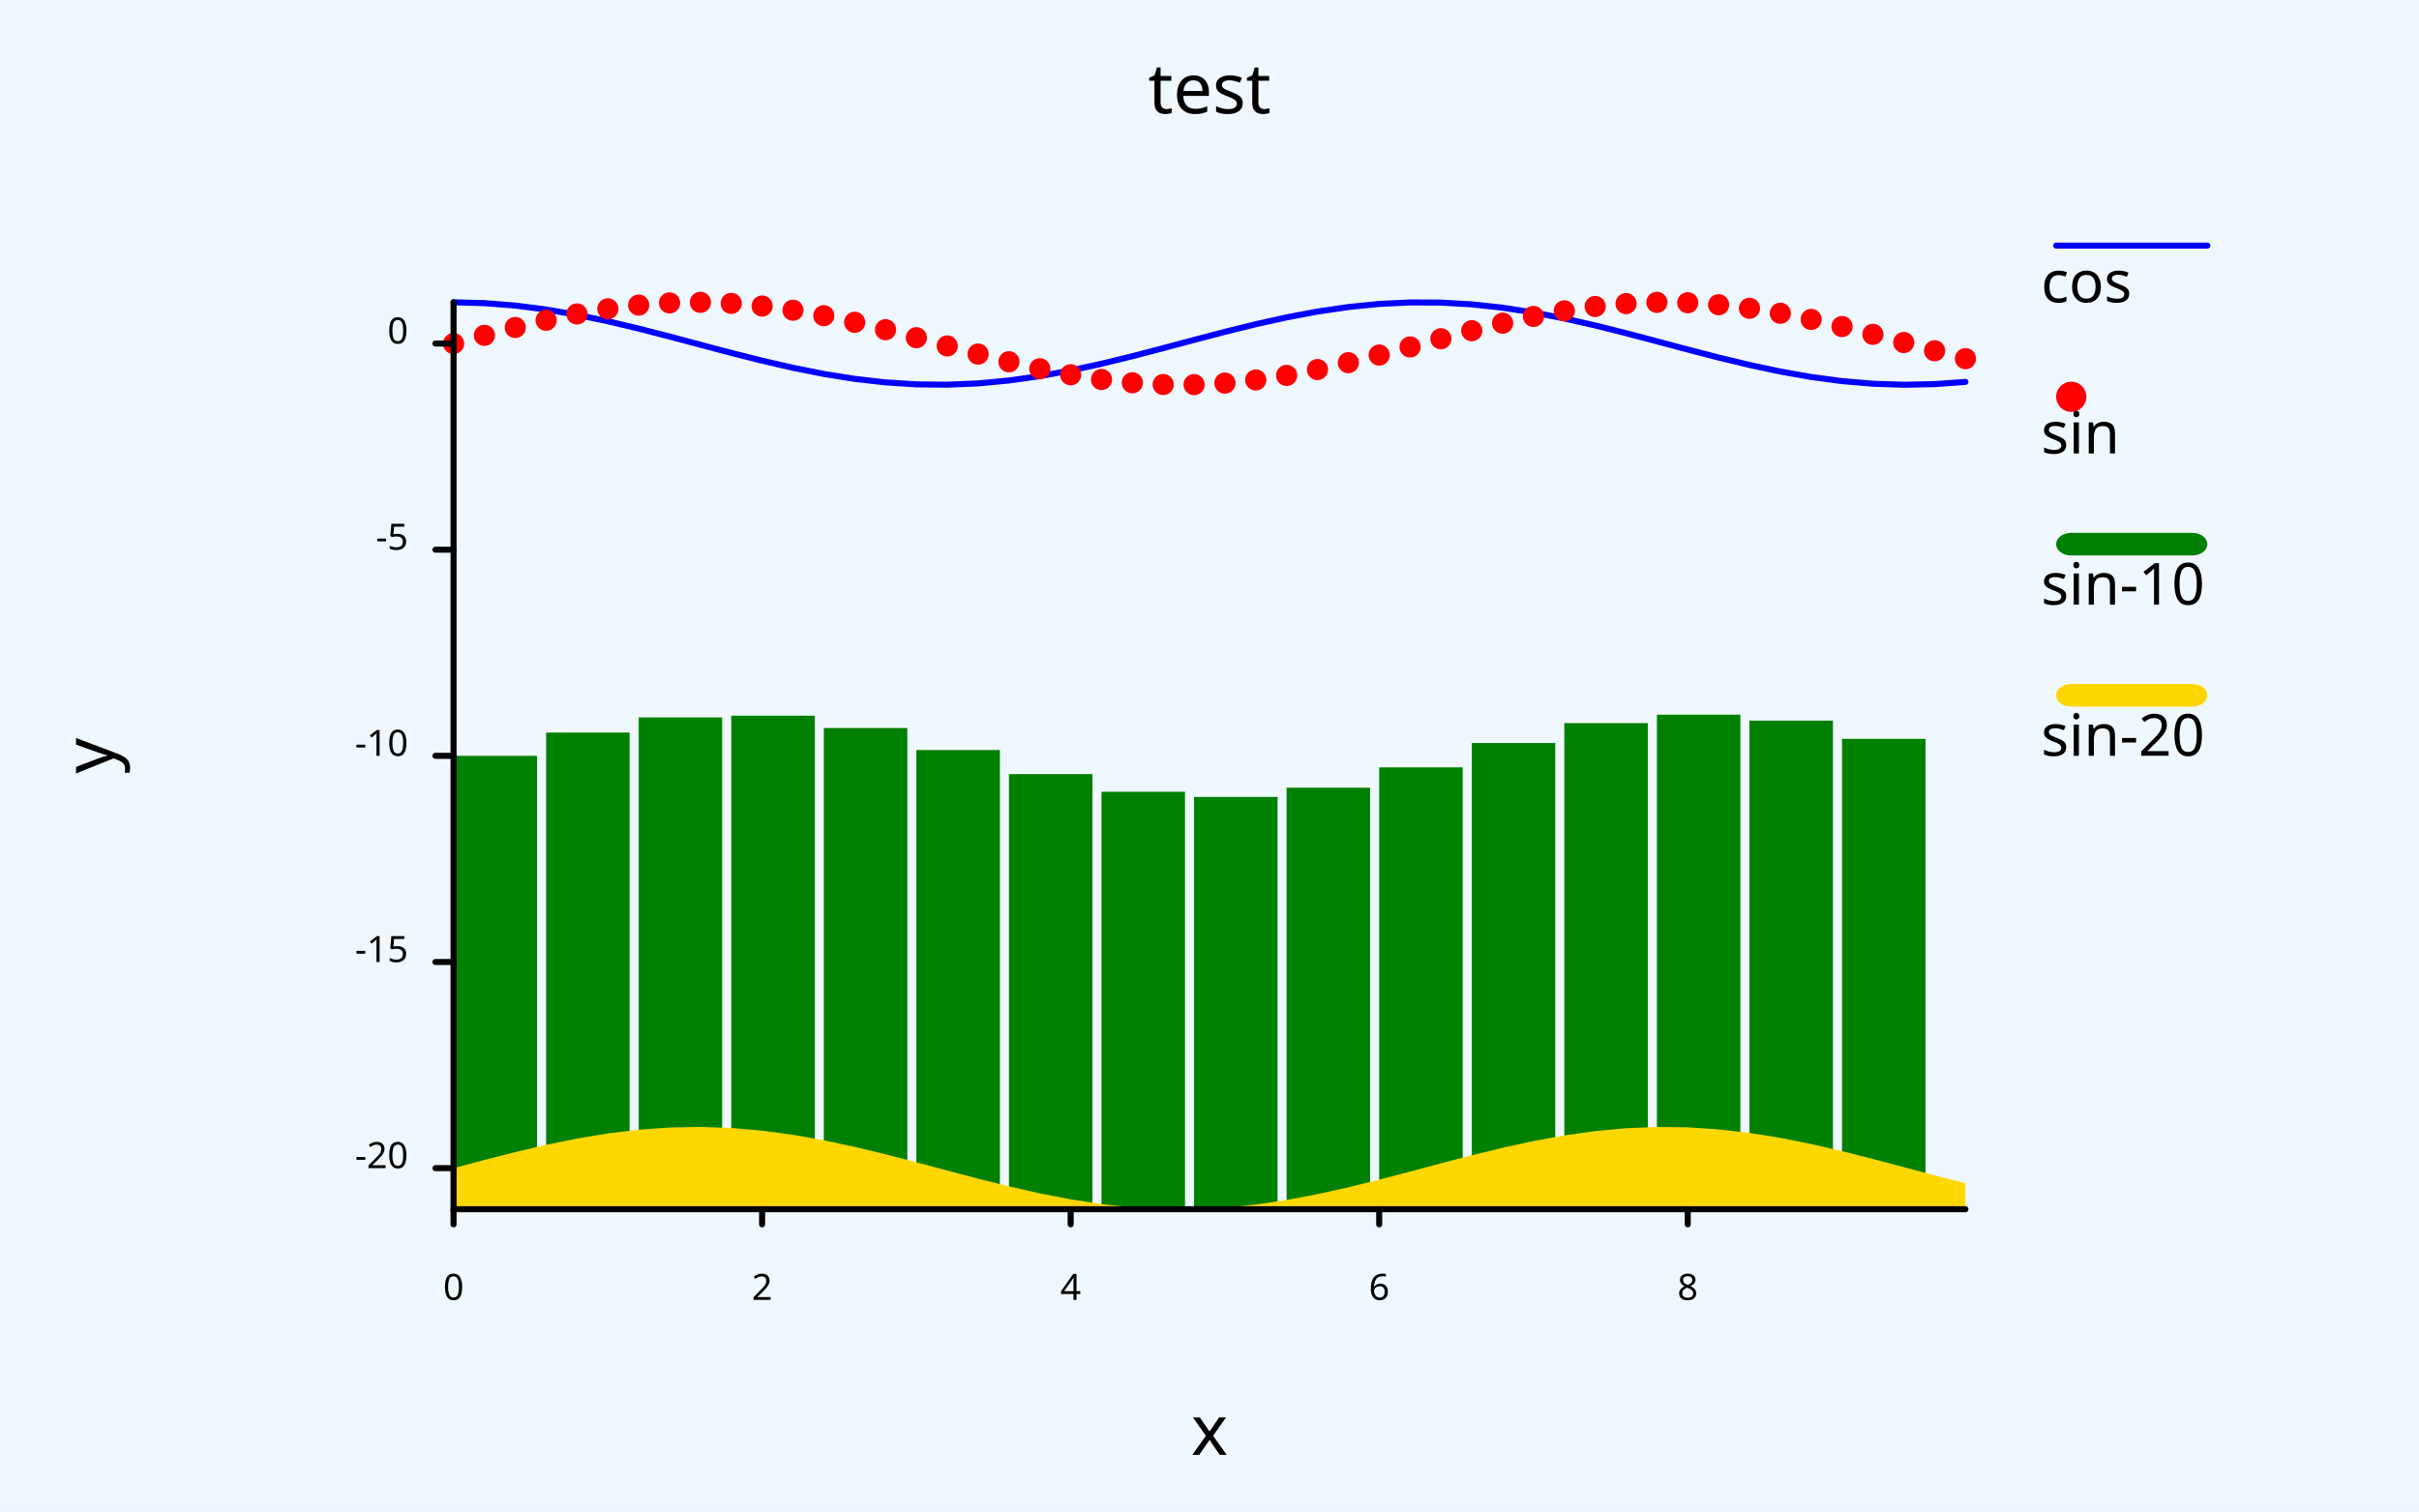
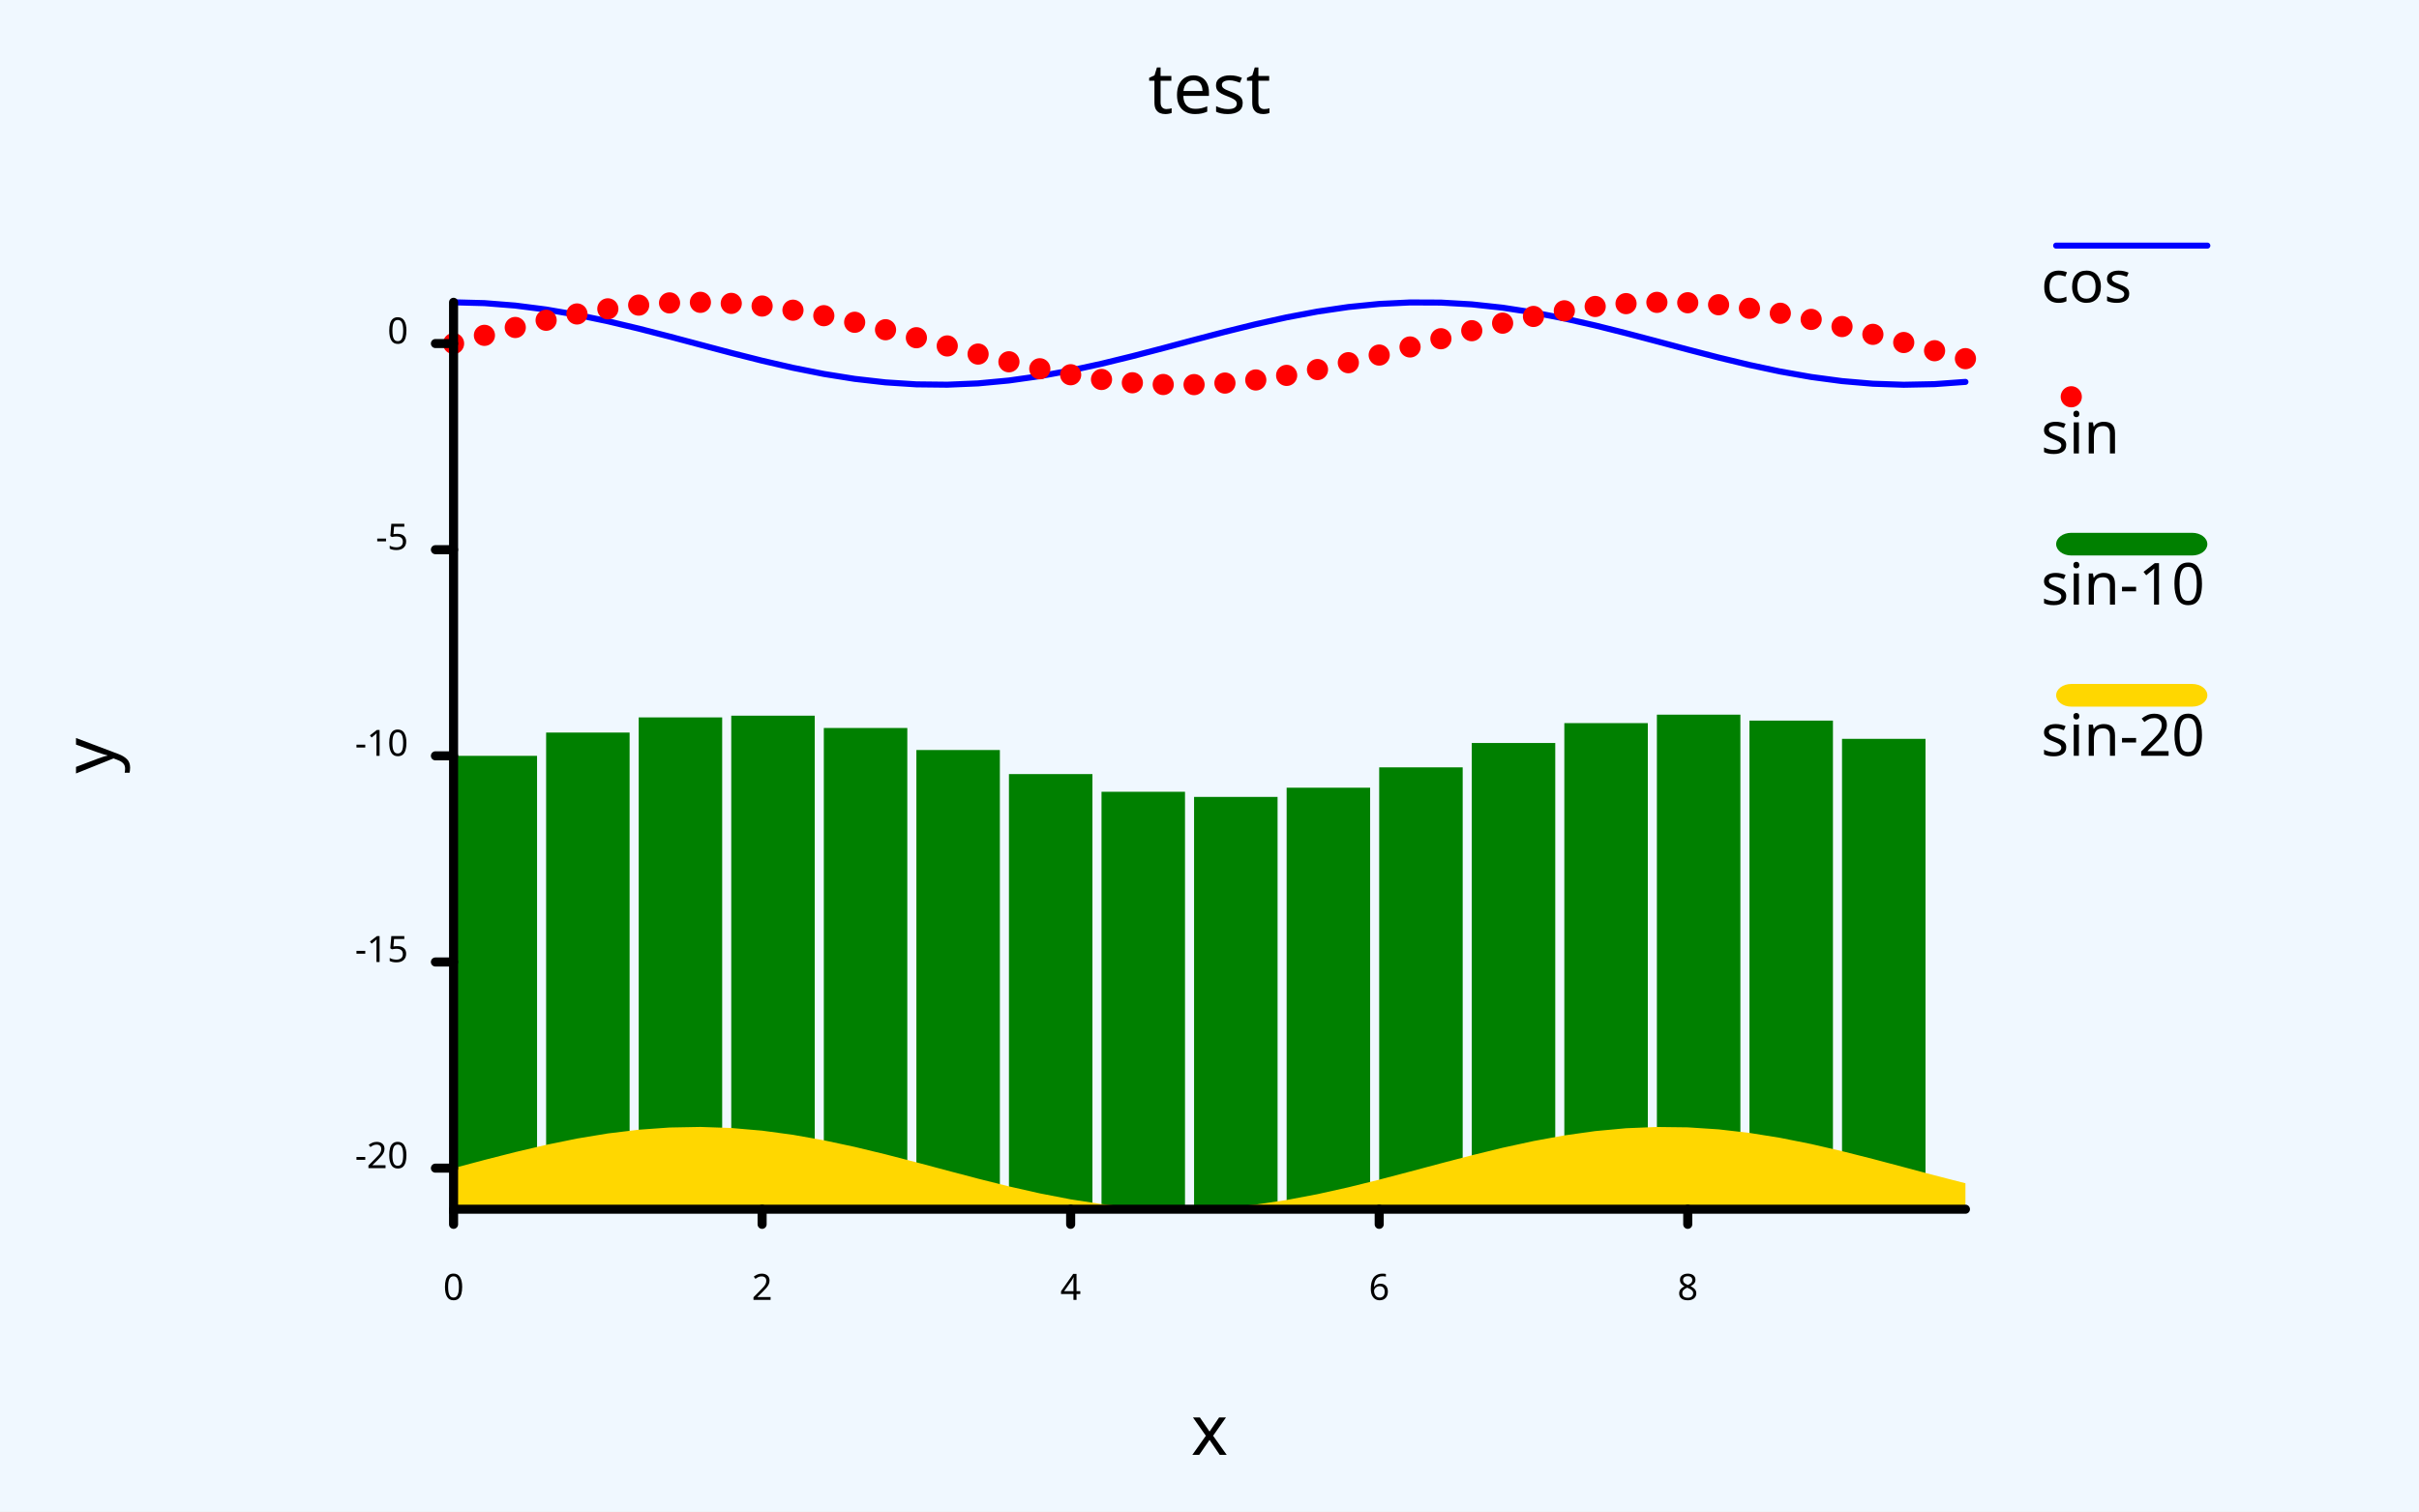
<svg xmlns="http://www.w3.org/2000/svg" width="800" class="poloto" height="500" viewBox="0 0 800 500">
-   <style>.poloto {stroke-linecap:round;font-family: sans-serif;stroke-width:2;}.scatter{stroke-width:7}.poloto_text{fill: black;}.poloto_axis_lines{stroke: black;stoke-width:3;fill:none}.poloto_background{fill: aliceblue;}.poloto0stroke{stroke:  blue;}.poloto1stroke{stroke:  red;}.poloto2stroke{stroke:  green;}.poloto3stroke{stroke:  gold;}.poloto4stroke{stroke:  aqua;}.poloto5stroke{stroke:  brown;}.poloto6stroke{stroke:  lime;}.poloto7stroke{stroke:  chocolate;}.poloto0fill{fill:blue;}.poloto1fill{fill:red;}.poloto2fill{fill:green;}.poloto3fill{fill:gold;}.poloto4fill{fill:aqua;}.poloto5fill{fill:brown;}.poloto6fill{fill:lime;}.poloto7fill{fill:chocolate;}</style>
+   <style>.poloto {
+     stroke-linecap:round;
+     font-family: sans-serif;
+     stroke-width:2;
+     }
+     .scatter{stroke-width:7}
+     .poloto_text{fill: black;}
+     .poloto_axis_lines{stroke: black;stroke-width:3;fill:none}
+     .poloto_background{fill: aliceblue;}
+     .poloto0stroke{stroke:  blue;}
+     .poloto1stroke{stroke:  red;}
+     .poloto2stroke{stroke:  green;}
+     .poloto3stroke{stroke:  gold;}
+     .poloto4stroke{stroke:  aqua;}
+     .poloto5stroke{stroke:  brown;}
+     .poloto6stroke{stroke:  lime;}
+     .poloto7stroke{stroke:  chocolate;}
+     .poloto0fill{fill:blue;}
+     .poloto1fill{fill:red;}
+     .poloto2fill{fill:green;}
+     .poloto3fill{fill:gold;}
+     .poloto4fill{fill:aqua;}
+     .poloto5fill{fill:brown;}
+     .poloto6fill{fill:lime;}
+     .poloto7fill{fill:chocolate;}</style>
  <rect class="poloto_background" fill="white" x="0" y="0" width="800" height="500" />
  <text class="poloto_text" alignment-baseline="middle" text-anchor="start" font-size="large" x="675" y="100">cos</text>
  <line class="poloto0stroke" stroke="black" x1="680" x2="730" y1="81.25" y2="81.25" />
  <path class="poloto0stroke" fill="none" stroke="black" d=" M 150 100 L 160.204 100.272 L 170.408 101.077 L 180.612 102.382 L 190.816 104.137 L 201.02 106.27 L 211.224 108.697 L 221.429 111.321 L 231.633 114.037 L 241.837 116.737 L 252.041 119.314 L 262.245 121.665 L 272.449 123.696 L 282.653 125.326 L 292.857 126.489 L 303.061 127.141 L 313.265 127.254 L 323.469 126.825 L 333.673 125.869 L 343.878 124.427 L 354.082 122.554 L 364.286 120.325 L 374.49 117.83 L 384.694 115.168 L 394.898 112.445 L 405.102 109.77 L 415.306 107.249 L 425.51 104.982 L 435.714 103.061 L 445.918 101.561 L 456.122 100.543 L 466.327 100.047 L 476.531 100.093 L 486.735 100.679 L 496.939 101.781 L 507.143 103.356 L 517.347 105.342 L 527.551 107.658 L 537.755 110.212 L 547.959 112.903 L 558.163 115.623 L 568.367 118.264 L 578.571 120.721 L 588.776 122.896 L 598.98 124.701 L 609.184 126.065 L 619.388 126.934 L 629.592 127.273 L 639.796 127.069 L 650 126.329" />
  <text class="poloto_text" alignment-baseline="middle" text-anchor="start" font-size="large" x="675" y="150">sin</text>
-   <circle class="poloto1fill" cx="685" cy="131.25" r="5" />
+   <line class="scatter poloto1stroke" stroke="black" x1="685" x2="685" y1="131.25" y2="131.25" />
  <path class="scatter poloto1stroke" d=" M 150 113.639 h 0 M 160.204 110.929 h 0 M 170.408 108.328 h 0 M 180.612 105.938 h 0 M 190.816 103.855 h 0 M 201.02 102.162 h 0 M 211.224 100.927 h 0 M 221.429 100.198 h 0 M 231.633 100.006 h 0 M 241.837 100.357 h 0 M 252.041 101.237 h 0 M 262.245 102.612 h 0 M 272.449 104.426 h 0 M 282.653 106.608 h 0 M 292.857 109.07 h 0 M 303.061 111.714 h 0 M 313.265 114.435 h 0 M 323.469 117.124 h 0 M 333.673 119.674 h 0 M 343.878 121.984 h 0 M 354.082 123.961 h 0 M 364.286 125.526 h 0 M 374.49 126.617 h 0 M 384.694 127.191 h 0 M 394.898 127.225 h 0 M 405.102 126.717 h 0 M 415.306 125.688 h 0 M 425.51 124.178 h 0 M 435.714 122.248 h 0 M 445.918 119.975 h 0 M 456.122 117.45 h 0 M 466.327 114.772 h 0 M 476.531 112.049 h 0 M 486.735 109.39 h 0 M 496.939 106.9 h 0 M 507.143 104.678 h 0 M 517.347 102.814 h 0 M 527.551 101.381 h 0 M 537.755 100.438 h 0 M 547.959 100.02 h 0 M 558.163 100.145 h 0 M 568.367 100.808 h 0 M 578.571 101.983 h 0 M 588.776 103.622 h 0 M 598.98 105.661 h 0 M 609.184 108.018 h 0 M 619.388 110.599 h 0 M 629.592 113.301 h 0 M 639.796 116.016 h 0 M 650 118.637 h 0" />
  <text class="poloto_text" alignment-baseline="middle" text-anchor="start" font-size="large" x="675" y="200">sin-10</text>
  <rect class="poloto2fill" x="680" y="176.25" width="50" height="7.5" rx="5" ry="5" />
  <g class="poloto2fill">
    <rect x="150" y="250.026" width="27.612" height="149.974" />
    <rect x="180.612" y="242.325" width="27.612" height="157.675" />
    <rect x="211.224" y="237.314" width="27.612" height="162.686" />
    <rect x="241.837" y="236.744" width="27.612" height="163.256" />
    <rect x="272.449" y="240.814" width="27.612" height="159.186" />
    <rect x="303.061" y="248.101" width="27.612" height="151.899" />
    <rect x="333.673" y="256.062" width="27.612" height="143.938" />
    <rect x="364.286" y="261.913" width="27.612" height="138.087" />
    <rect x="394.898" y="263.613" width="27.612" height="136.387" />
    <rect x="425.51" y="260.566" width="27.612" height="139.434" />
    <rect x="456.122" y="253.837" width="27.612" height="146.163" />
    <rect x="486.735" y="245.777" width="27.612" height="154.223" />
    <rect x="517.347" y="239.202" width="27.612" height="160.798" />
    <rect x="547.959" y="236.407" width="27.612" height="163.593" />
    <rect x="578.571" y="238.371" width="27.612" height="161.629" />
    <rect x="609.184" y="244.405" width="27.612" height="155.595" />
  </g>
  <text class="poloto_text" alignment-baseline="middle" text-anchor="start" font-size="large" x="675" y="250">sin-20</text>
  <rect class="poloto3fill" x="680" y="226.25" width="50" height="7.5" rx="5" ry="5" />
  <path class="poloto3fill" d=" M 150 400 L 150 386.414 L 160.204 383.704 L 170.408 381.102 L 180.612 378.713 L 190.816 376.63 L 201.02 374.937 L 211.224 373.702 L 221.429 372.973 L 231.633 372.781 L 241.837 373.132 L 252.041 374.012 L 262.245 375.387 L 272.449 377.201 L 282.653 379.383 L 292.857 381.845 L 303.061 384.489 L 313.265 387.21 L 323.469 389.899 L 333.673 392.449 L 343.878 394.759 L 354.082 396.735 L 364.286 398.301 L 374.49 399.392 L 384.694 399.966 L 394.898 400 L 405.102 399.492 L 415.306 398.463 L 425.51 396.953 L 435.714 395.023 L 445.918 392.75 L 456.122 390.224 L 466.327 387.547 L 476.531 384.824 L 486.735 382.165 L 496.939 379.674 L 507.143 377.453 L 517.347 375.589 L 527.551 374.156 L 537.755 373.212 L 547.959 372.795 L 558.163 372.92 L 568.367 373.583 L 578.571 374.758 L 588.776 376.397 L 598.98 378.436 L 609.184 380.793 L 619.388 383.374 L 629.592 386.076 L 639.796 388.791 L 650 391.412 L 650 400 Z" />
  <text class="poloto_text" alignment-baseline="start" text-anchor="middle" font-size="x-large" x="400" y="37.5">test</text>
  <text class="poloto_text" alignment-baseline="start" text-anchor="middle" font-size="x-large" x="400" y="481.25">x</text>
  <text class="poloto_text" alignment-baseline="start" text-anchor="middle" font-size="x-large" transform="rotate(-90,37.5,250)" x="37.5" y="250">y</text>
  <path stroke="black" fill="none" class="poloto_axis_lines" d=" M 150 100 L 150 400 L 650 400" />
  <line class="poloto_axis_lines" stroke="black" x1="150" x2="150" y1="400" y2="405" />
  <text class="poloto_text" alignment-baseline="start" text-anchor="middle" x="150" y="430"> 0</text>
  <line class="poloto_axis_lines" stroke="black" x1="252.041" x2="252.041" y1="400" y2="405" />
  <text class="poloto_text" alignment-baseline="start" text-anchor="middle" x="252.041" y="430"> 2</text>
  <line class="poloto_axis_lines" stroke="black" x1="354.082" x2="354.082" y1="400" y2="405" />
  <text class="poloto_text" alignment-baseline="start" text-anchor="middle" x="354.082" y="430"> 4</text>
  <line class="poloto_axis_lines" stroke="black" x1="456.122" x2="456.122" y1="400" y2="405" />
  <text class="poloto_text" alignment-baseline="start" text-anchor="middle" x="456.122" y="430"> 6</text>
  <line class="poloto_axis_lines" stroke="black" x1="558.163" x2="558.163" y1="400" y2="405" />
  <text class="poloto_text" alignment-baseline="start" text-anchor="middle" x="558.163" y="430"> 8</text>
  <line class="poloto_axis_lines" stroke="black" x1="150" x2="144" y1="386.414" y2="386.414" />
  <text class="poloto_text" alignment-baseline="middle" text-anchor="end" x="135" y="386.414"> -20</text>
  <line class="poloto_axis_lines" stroke="black" x1="150" x2="144" y1="318.22" y2="318.22" />
  <text class="poloto_text" alignment-baseline="middle" text-anchor="end" x="135" y="318.22"> -15</text>
  <line class="poloto_axis_lines" stroke="black" x1="150" x2="144" y1="250.026" y2="250.026" />
  <text class="poloto_text" alignment-baseline="middle" text-anchor="end" x="135" y="250.026"> -10</text>
  <line class="poloto_axis_lines" stroke="black" x1="150" x2="144" y1="181.832" y2="181.832" />
  <text class="poloto_text" alignment-baseline="middle" text-anchor="end" x="135" y="181.832"> -5</text>
  <line class="poloto_axis_lines" stroke="black" x1="150" x2="144" y1="113.639" y2="113.639" />
  <text class="poloto_text" alignment-baseline="middle" text-anchor="end" x="135" y="113.639"> 0</text>
</svg>
